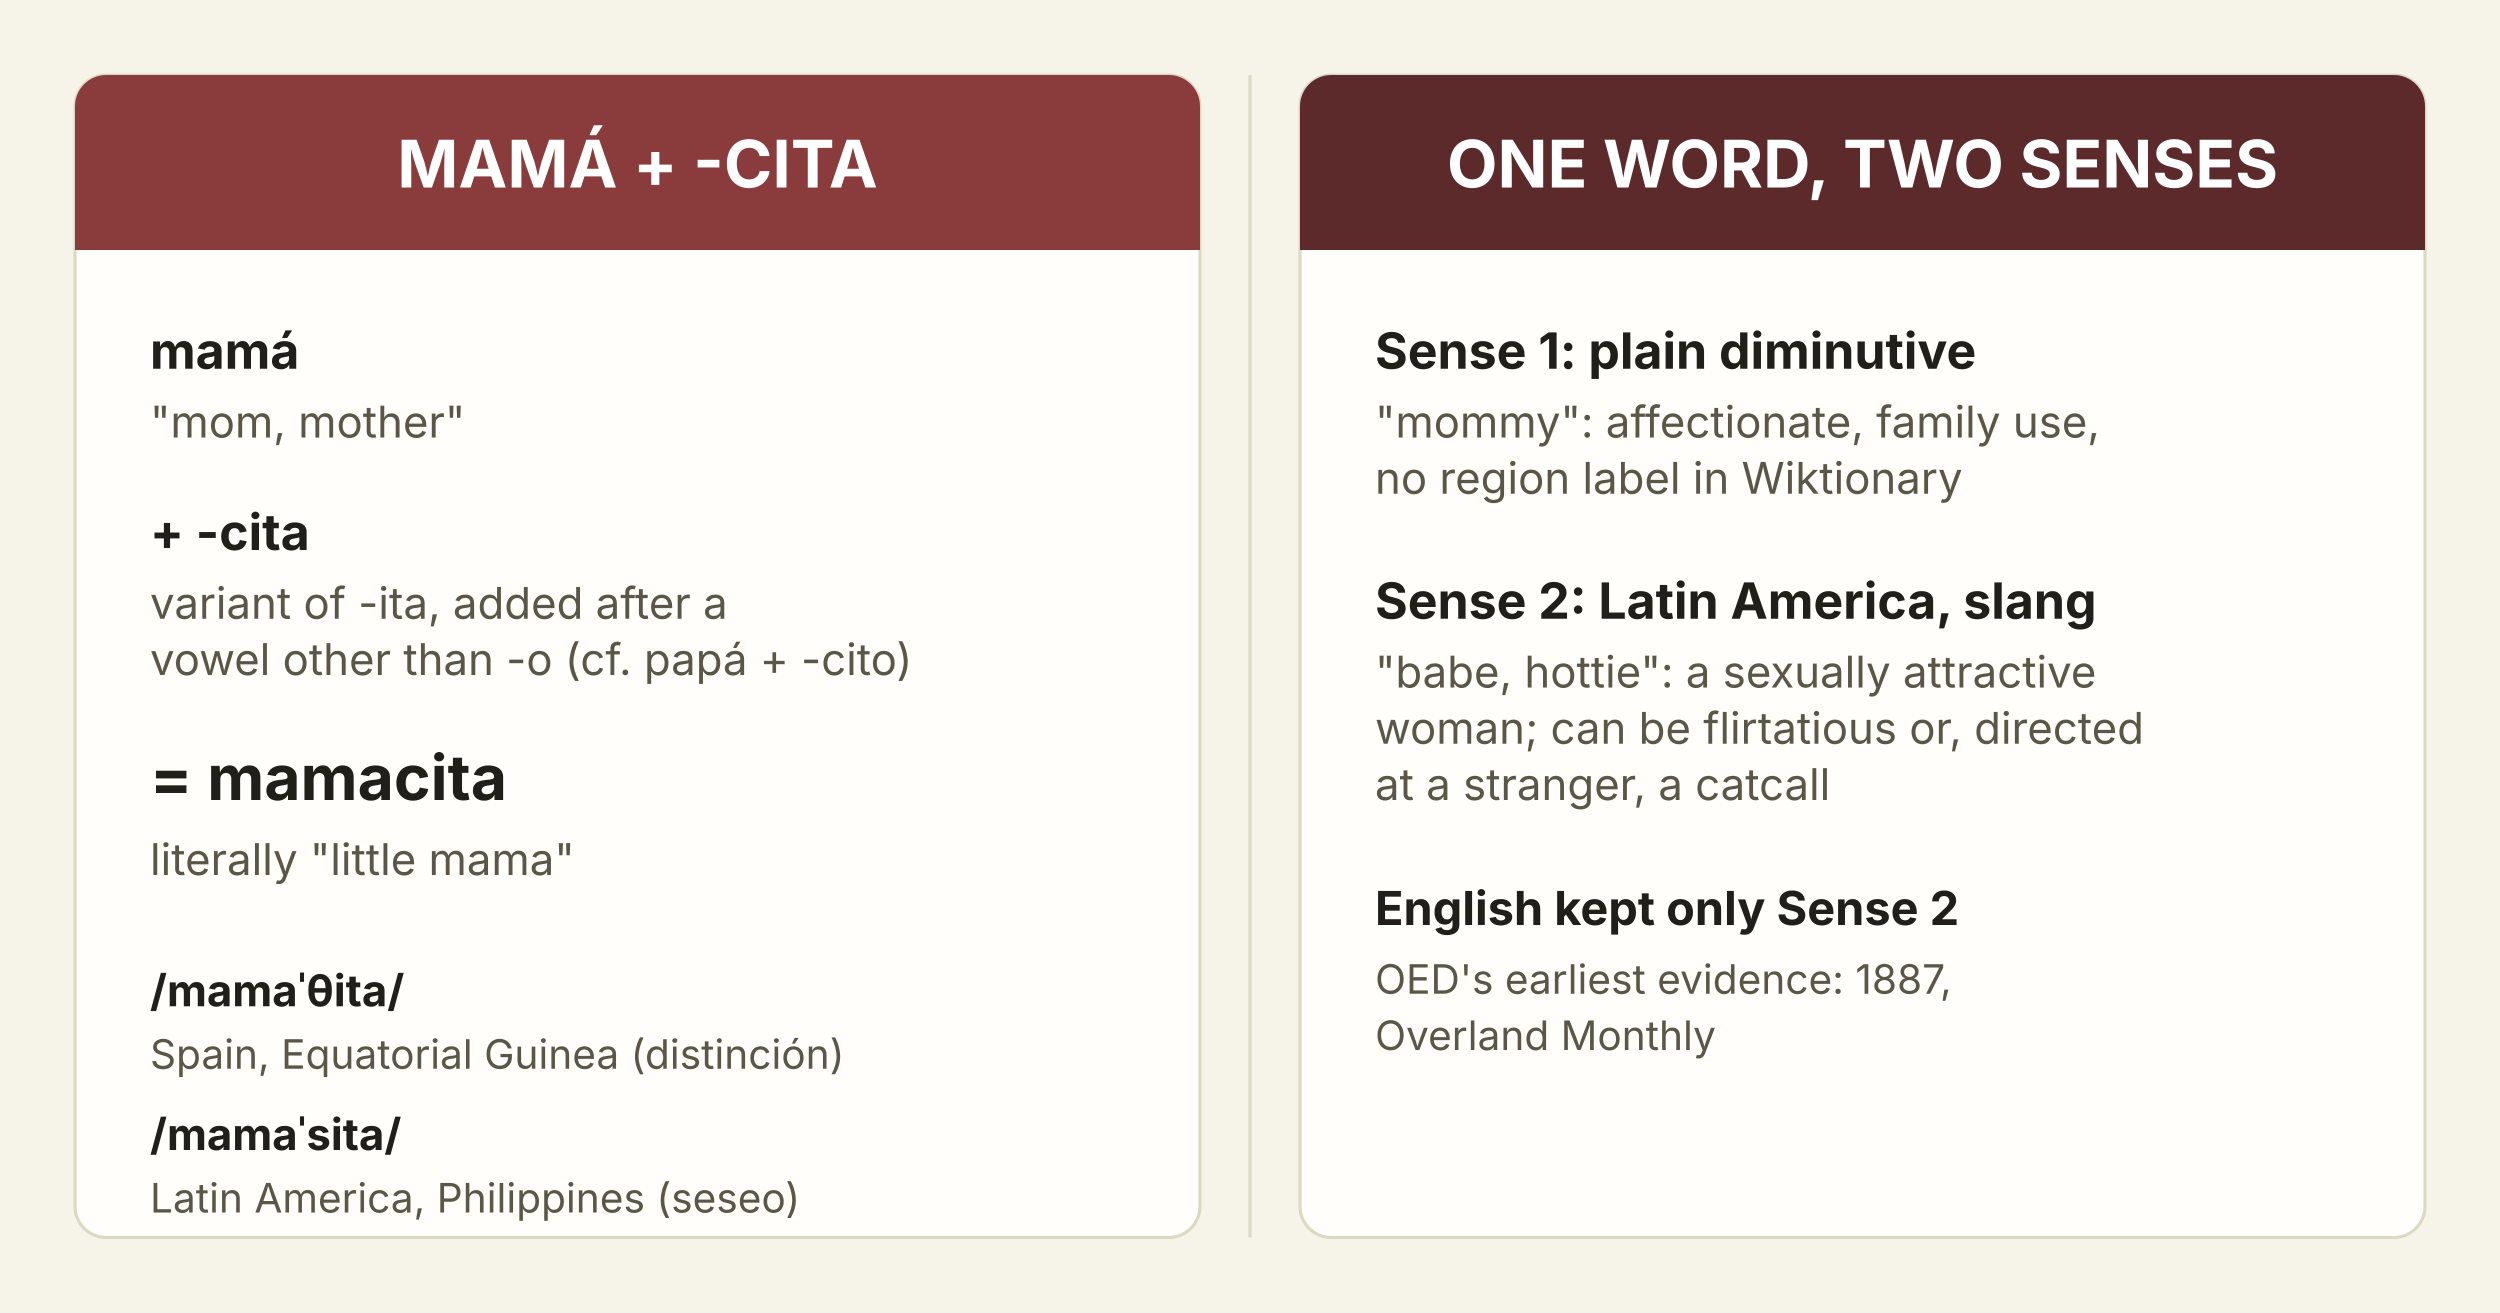
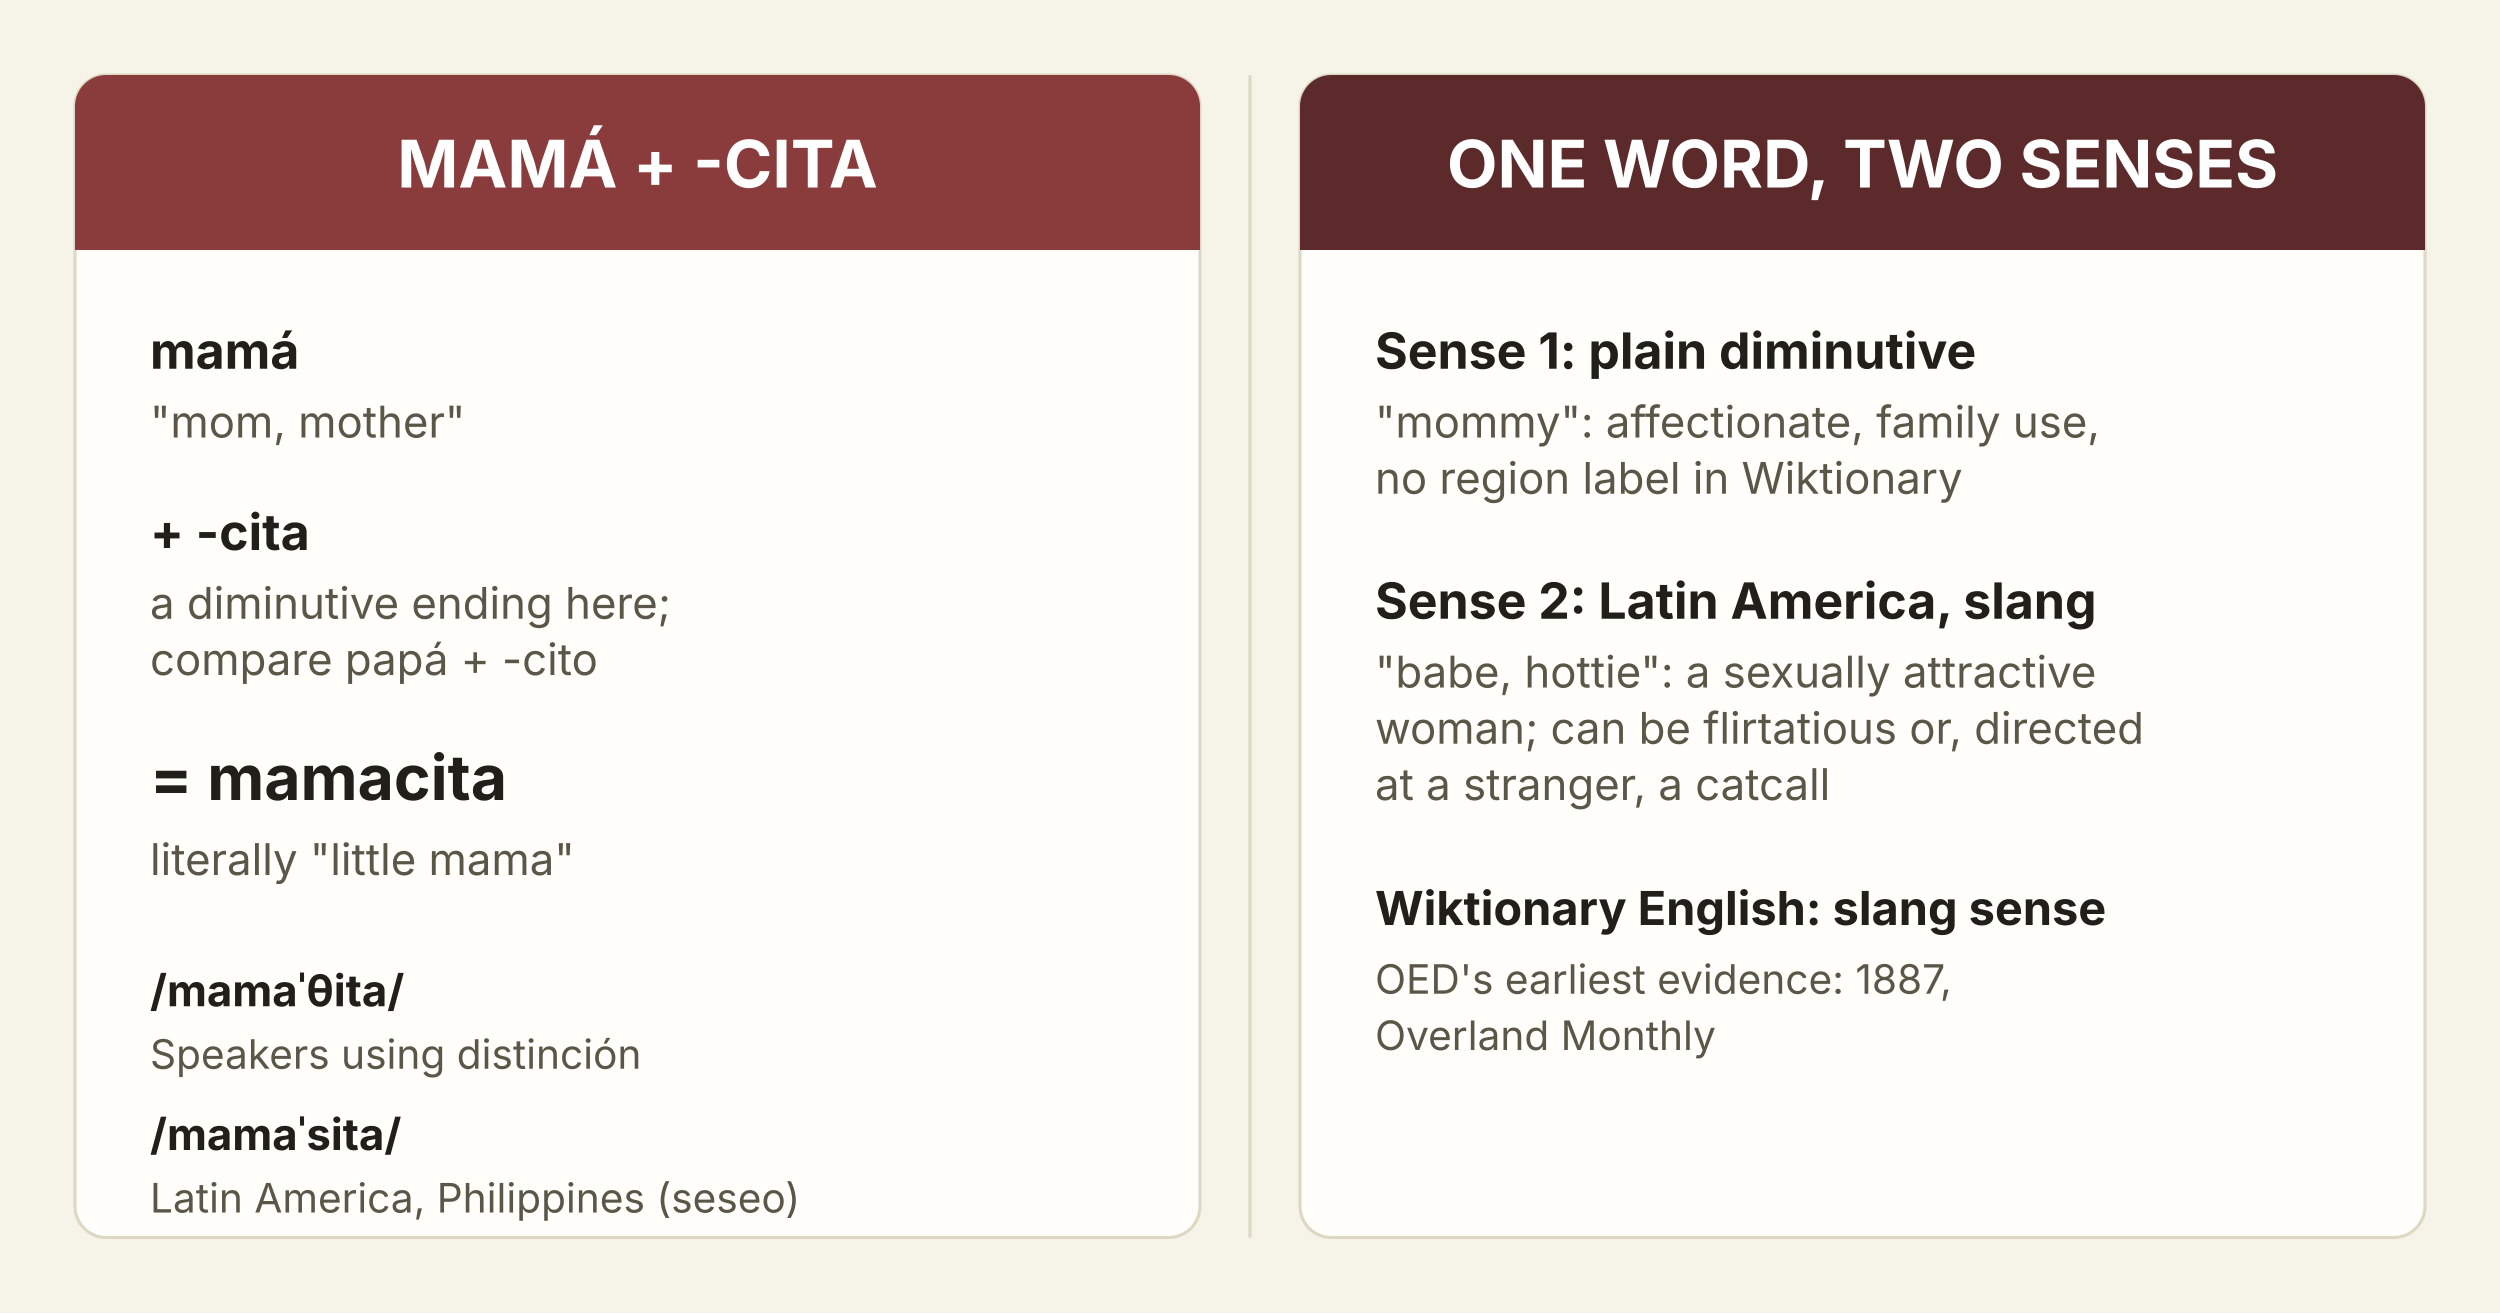
<svg xmlns="http://www.w3.org/2000/svg" viewBox="0 0 800 420" font-family="system-ui, -apple-system, sans-serif">
  <rect width="800" height="420" fill="#f6f4e9" />
  <rect x="24" y="24" width="360" height="372" rx="10" fill="#fffefa" stroke="#ddd8c4" />
  <rect x="416" y="24" width="360" height="372" rx="10" fill="#fffefa" stroke="#ddd8c4" />
  <rect x="24" y="24" width="360" height="56" rx="10" fill="#8a3b3b" />
  <rect x="24" y="60" width="360" height="20" fill="#8a3b3b" />
  <text x="204" y="60" text-anchor="middle" fill="#ffffff" font-size="21" font-weight="700">MAMÁ + -CITA</text>
  <rect x="416" y="24" width="360" height="56" rx="10" fill="#5c2a2a" />
  <rect x="416" y="60" width="360" height="20" fill="#5c2a2a" />
  <text x="596" y="60" text-anchor="middle" fill="#ffffff" font-size="21" font-weight="700">ONE WORD, TWO SENSES</text>
  <g fill="#201f1a" font-size="16">
    <text x="48" y="118" font-weight="700">mamá</text>
    <text x="48" y="140" fill="#5a5648" font-size="14">"mom, mother"</text>
    <text x="48" y="176" font-weight="700">+ -cita</text>
-     <text x="48" y="198" fill="#5a5648" font-size="14">variant of -ita, added after a</text>
-     <text x="48" y="216" fill="#5a5648" font-size="14">vowel other than -o (cf. papá + -cito)</text>
+     <text x="48" y="198" fill="#5a5648" font-size="14">a diminutive ending here;</text>
+     <text x="48" y="216" fill="#5a5648" font-size="14">compare papá + -cito</text>
    <text x="48" y="256" font-weight="700" font-size="20">= mamacita</text>
    <text x="48" y="280" fill="#5a5648" font-size="14">literally "little mama"</text>
    <text x="48" y="322" font-weight="700" font-size="14">/mamaˈθita/</text>
-     <text x="48" y="342" fill="#5a5648" font-size="13">Spain, Equatorial Guinea (distinción)</text>
+     <text x="48" y="342" fill="#5a5648" font-size="13">Speakers using distinción</text>
    <text x="48" y="368" font-weight="700" font-size="14">/mamaˈsita/</text>
    <text x="48" y="388" fill="#5a5648" font-size="13">Latin America, Philippines (seseo)</text>
  </g>
  <g fill="#201f1a" font-size="16">
    <text x="440" y="118" font-weight="700">Sense 1: plain diminutive</text>
    <text x="440" y="140" fill="#5a5648" font-size="14">"mommy": affectionate, family use,</text>
    <text x="440" y="158" fill="#5a5648" font-size="14">no region label in Wiktionary</text>
    <text x="440" y="198" font-weight="700">Sense 2: Latin America, slang</text>
    <text x="440" y="220" fill="#5a5648" font-size="14">"babe, hottie": a sexually attractive</text>
    <text x="440" y="238" fill="#5a5648" font-size="14">woman; can be flirtatious or, directed</text>
    <text x="440" y="256" fill="#5a5648" font-size="14">at a stranger, a catcall</text>
-     <text x="440" y="296" font-weight="700" font-size="15">English kept only Sense 2</text>
+     <text x="440" y="296" font-weight="700" font-size="15">Wiktionary English: slang sense</text>
    <text x="440" y="318" fill="#5a5648" font-size="13">OED's earliest evidence: 1887,</text>
    <text x="440" y="336" fill="#5a5648" font-size="13">Overland Monthly</text>
  </g>
  <line x1="400" y1="24" x2="400" y2="396" stroke="#ddd8c4" stroke-width="1" />
</svg>
